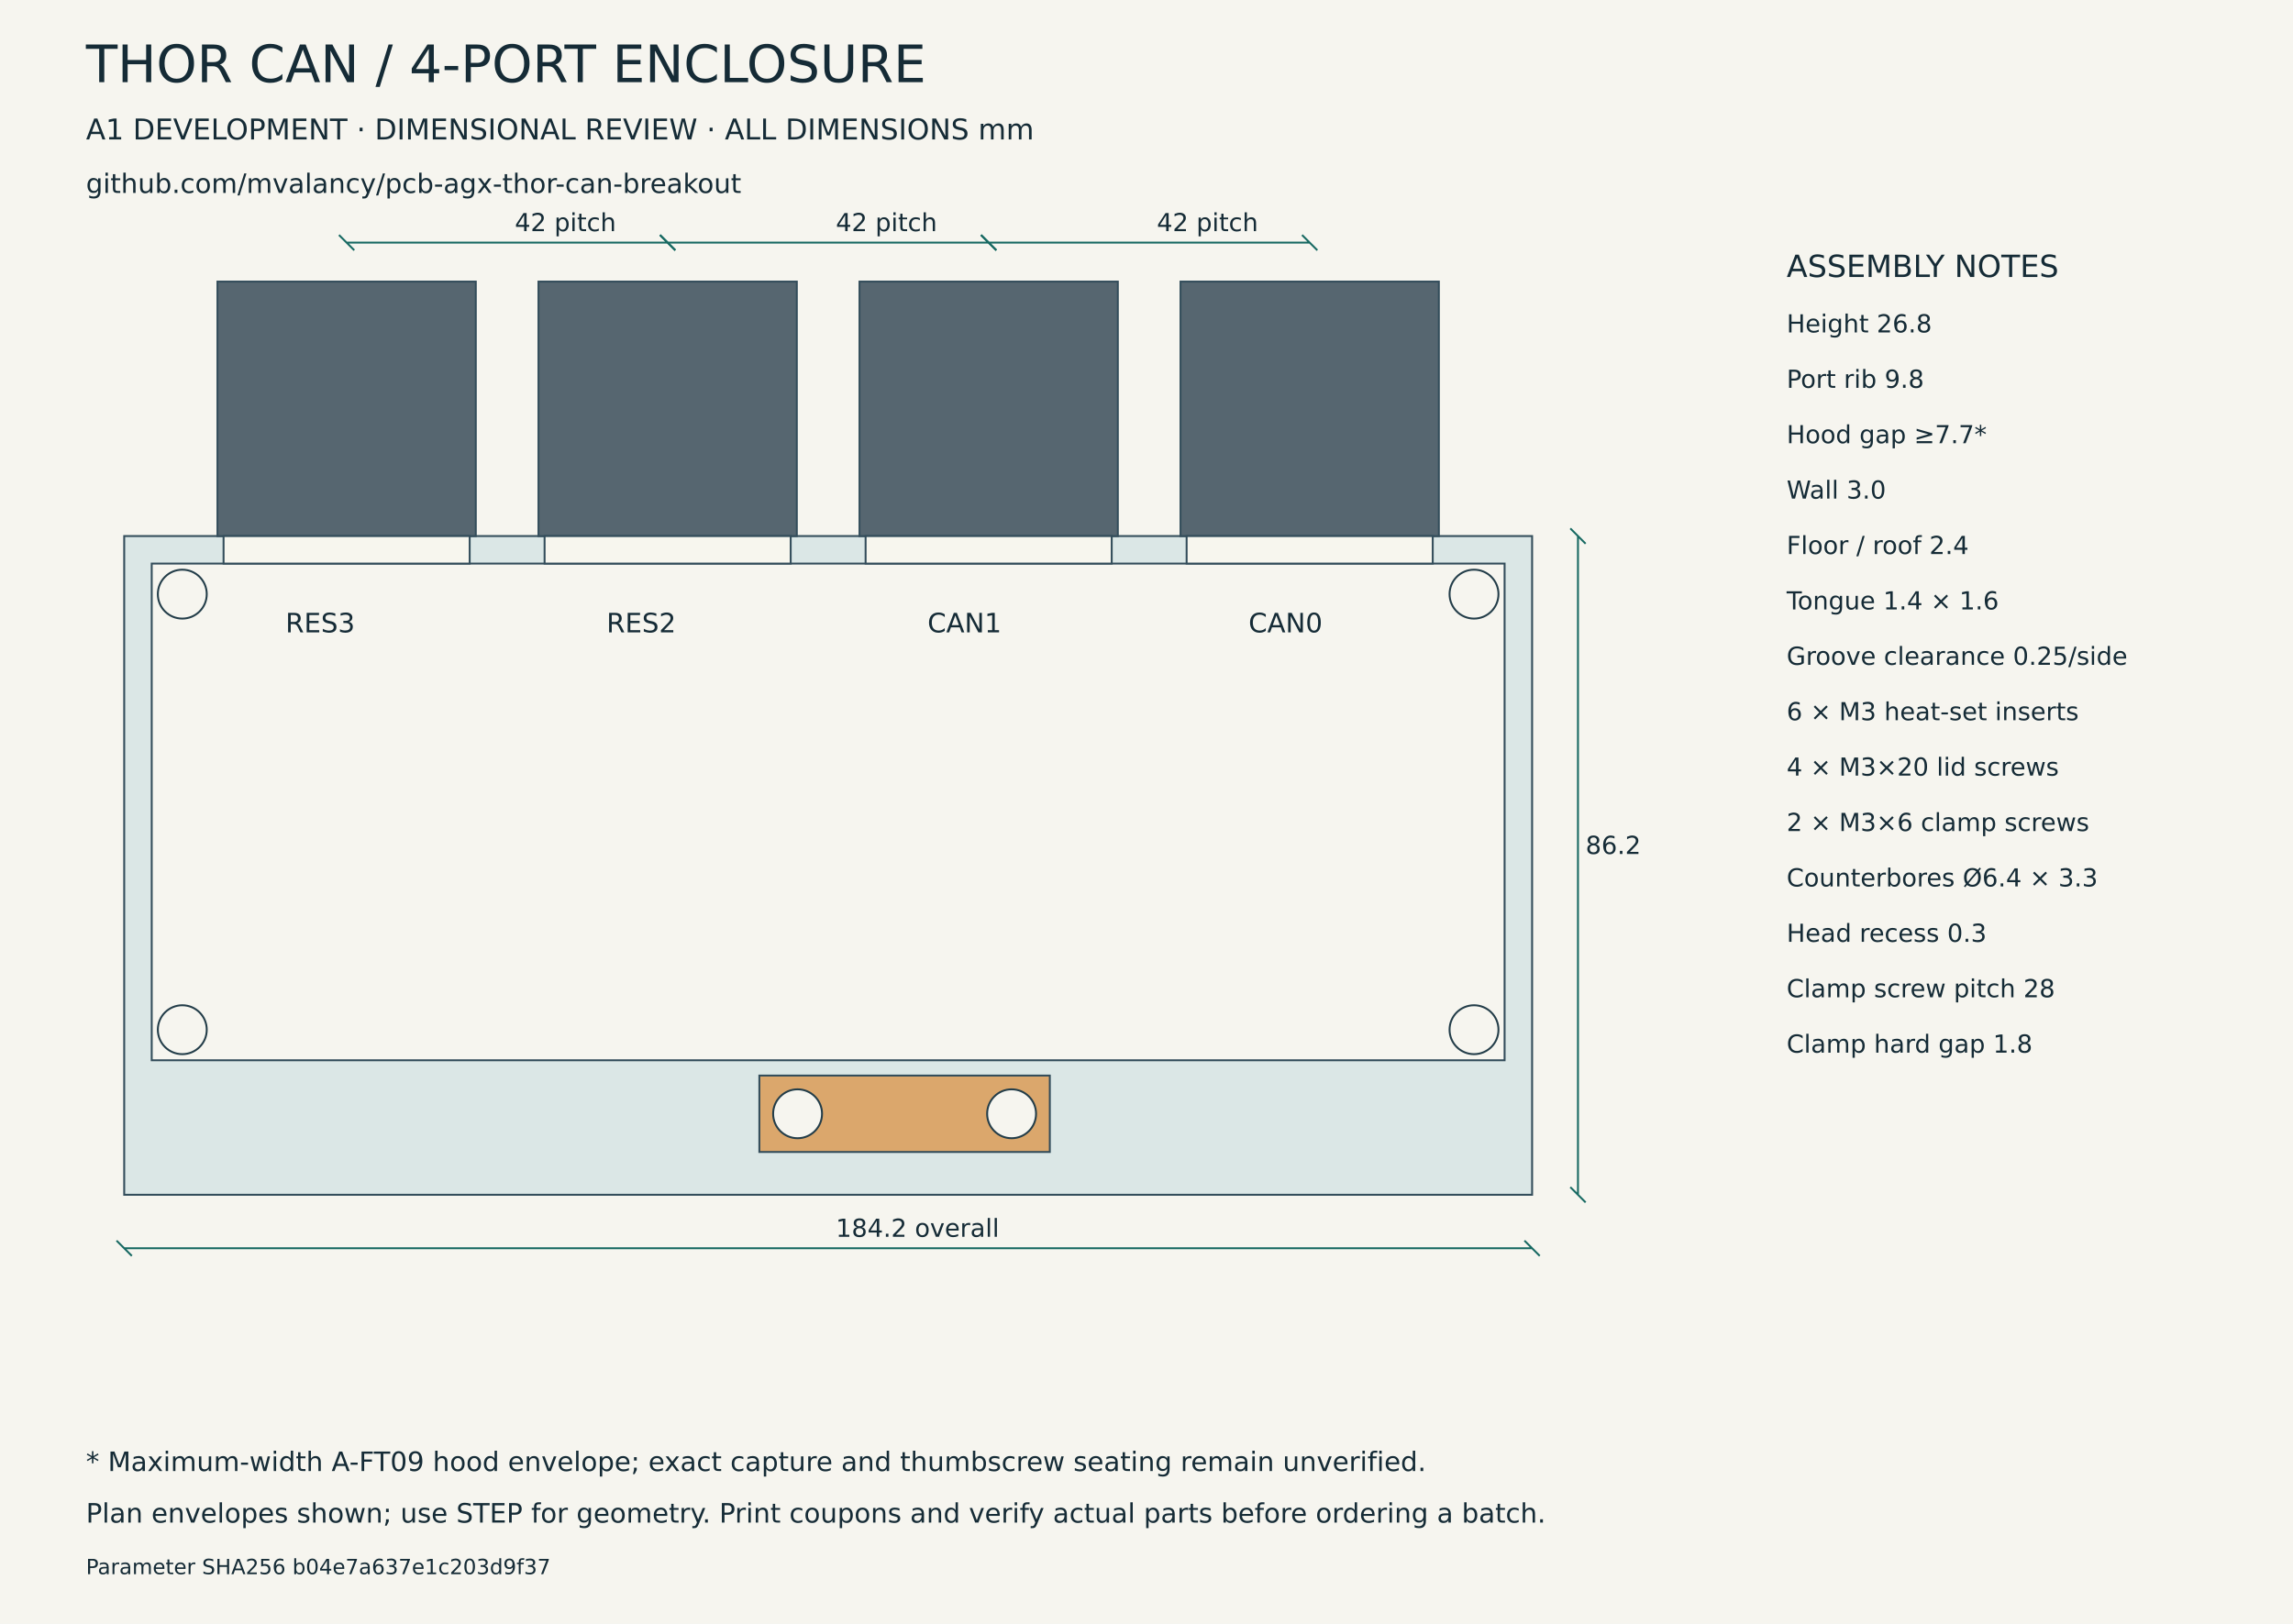
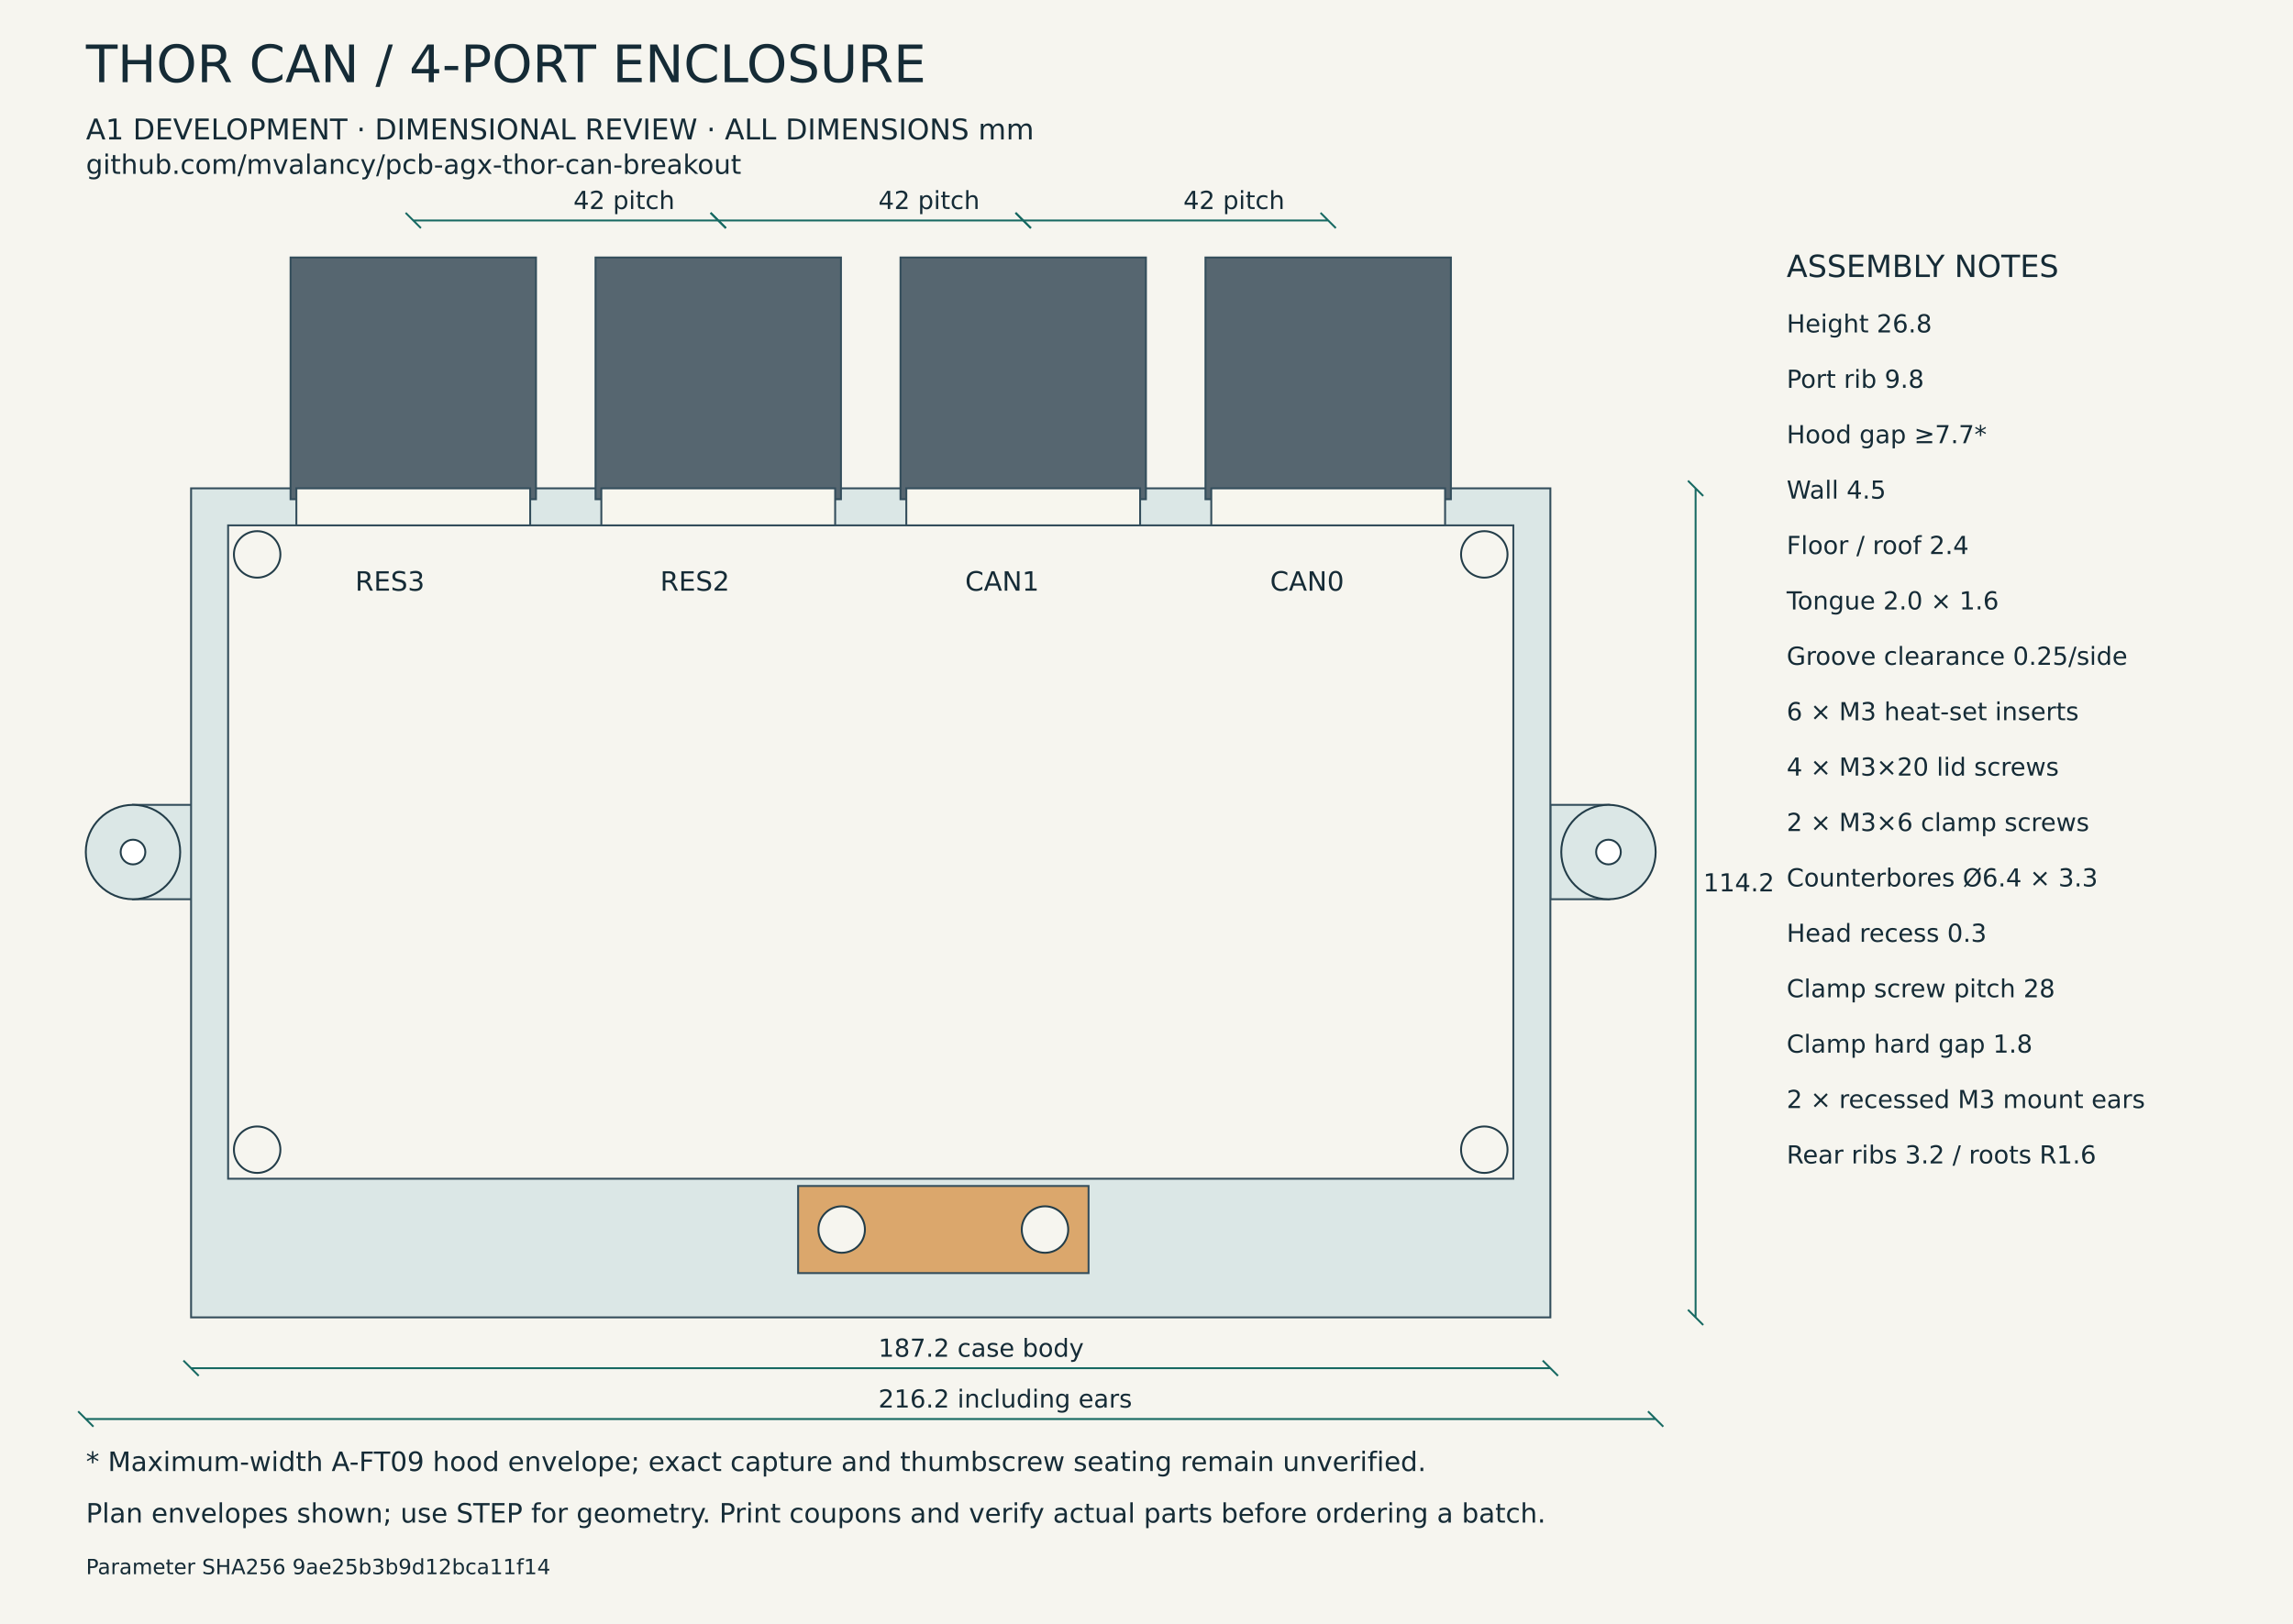
<svg xmlns="http://www.w3.org/2000/svg" width="1200" height="850" viewBox="0 0 1200 850">
  <rect width="1200" height="850" fill="#f6f5ef" />
  <style>text{font-family:DejaVu Sans,sans-serif;fill:#152b36} .dim{stroke:#176962;stroke-width:1;fill:none} .body{stroke:#233d49;stroke-width:2;fill:#e0e9e8}</style>
  <text x="45" y="43" font-size="27">THOR CAN / 4-PORT ENCLOSURE</text>
  <text x="45" y="73" font-size="15">A1 DEVELOPMENT · DIMENSIONAL REVIEW · ALL DIMENSIONS mm</text>
-   <text x="45" y="101" font-size="14">github.com/mvalancy/pcb-agx-thor-can-breakout</text>
-   <rect x="65.00" y="280.60" width="736.80" height="344.80" fill="#dbe7e6" stroke="#334d5b" />
-   <rect x="79.40" y="295.00" width="708.00" height="260.00" fill="#f6f5ef" stroke="#334d5b" />
-   <circle cx="95.4" cy="311.0" r="12.8" fill="none" stroke="#233d49" />
-   <circle cx="771.4" cy="311.0" r="12.8" fill="none" stroke="#233d49" />
-   <circle cx="95.4" cy="539.0" r="12.8" fill="none" stroke="#233d49" />
-   <circle cx="771.4" cy="539.0" r="12.8" fill="none" stroke="#233d49" />
-   <rect x="617.80" y="147.40" width="135.20" height="133.20" fill="#566670" stroke="#334d5b" />
-   <text x="653.4" y="331.0" font-size="14">CAN0</text>
-   <rect x="621.00" y="280.60" width="128.80" height="14.40" fill="#f7f6ee" stroke="#334d5b" />
-   <path class="dim" d="M 685.4 127.0 L 517.4 127.0 M 681.4 123.0 L 689.4 131.0 M 513.4 123.0 L 521.4 131.0" />
-   <text x="605.4" y="121.0" font-size="13">42 pitch</text>
-   <rect x="449.80" y="147.40" width="135.20" height="133.20" fill="#566670" stroke="#334d5b" />
-   <text x="485.4" y="331.0" font-size="14">CAN1</text>
-   <rect x="453.00" y="280.60" width="128.80" height="14.40" fill="#f7f6ee" stroke="#334d5b" />
-   <path class="dim" d="M 517.4 127.0 L 349.4 127.0 M 513.4 123.0 L 521.4 131.0 M 345.4 123.0 L 353.4 131.0" />
-   <text x="437.4" y="121.0" font-size="13">42 pitch</text>
-   <rect x="281.80" y="147.40" width="135.20" height="133.20" fill="#566670" stroke="#334d5b" />
-   <text x="317.4" y="331.0" font-size="14">RES2</text>
-   <rect x="285.00" y="280.60" width="128.80" height="14.40" fill="#f7f6ee" stroke="#334d5b" />
-   <path class="dim" d="M 349.4 127.0 L 181.4 127.0 M 345.4 123.0 L 353.4 131.0 M 177.4 123.0 L 185.4 131.0" />
-   <text x="269.4" y="121.0" font-size="13">42 pitch</text>
-   <rect x="113.80" y="147.40" width="135.20" height="133.20" fill="#566670" stroke="#334d5b" />
-   <text x="149.4" y="331.0" font-size="14">RES3</text>
-   <rect x="117.00" y="280.60" width="128.80" height="14.40" fill="#f7f6ee" stroke="#334d5b" />
-   <rect x="397.40" y="563.00" width="152.00" height="40.00" fill="#dba76c" stroke="#334d5b" />
-   <circle cx="417.4" cy="583.0" r="12.8" fill="#f6f5ef" stroke="#233d49" />
-   <circle cx="529.4" cy="583.0" r="12.8" fill="#f6f5ef" stroke="#233d49" />
-   <path class="dim" d="M 65.0 653.4 L 801.8 653.4 M 61.0 649.4 L 69.0 657.4 M 797.8 649.4 L 805.8 657.4" />
-   <text x="437.4" y="647.4" font-size="13">184.2 overall</text>
-   <path class="dim" d="M 825.8 280.6 L 825.8 625.4 M 821.8 276.6 L 829.8 284.6 M 821.8 621.4 L 829.8 629.4" />
-   <text x="829.8" y="447.0" font-size="13">86.2</text>
+   <text x="45" y="91" font-size="14">github.com/mvalancy/pcb-agx-thor-can-breakout</text>
+   <rect x="69.60" y="421.30" width="30.78" height="49.40" fill="#dbe7e6" stroke="#334d5b" />
+   <circle cx="69.6" cy="446.0" r="24.7" fill="#dbe7e6" stroke="#233d49" />
+   <circle cx="69.6" cy="446.0" r="6.46" fill="#fff" stroke="#233d49" />
+   <rect x="811.36" y="421.30" width="30.78" height="49.40" fill="#dbe7e6" stroke="#334d5b" />
+   <circle cx="841.76" cy="446.0" r="24.7" fill="#dbe7e6" stroke="#233d49" />
+   <circle cx="841.76" cy="446.0" r="6.46" fill="#fff" stroke="#233d49" />
+   <rect x="100.00" y="255.62" width="711.36" height="433.96" fill="#dbe7e6" stroke="#334d5b" />
+   <rect x="119.38" y="275.00" width="672.60" height="342.00" fill="#f6f5ef" stroke="#334d5b" />
+   <circle cx="134.58" cy="290.2" r="12.16" fill="none" stroke="#233d49" />
+   <circle cx="776.78" cy="290.2" r="12.16" fill="none" stroke="#233d49" />
+   <circle cx="134.58" cy="601.8" r="12.16" fill="none" stroke="#233d49" />
+   <circle cx="776.78" cy="601.8" r="12.16" fill="none" stroke="#233d49" />
+   <rect x="630.86" y="134.78" width="128.44" height="126.54" fill="#566670" stroke="#334d5b" />
+   <text x="664.68" y="309.2" font-size="14">CAN0</text>
+   <rect x="633.90" y="255.62" width="122.36" height="19.38" fill="#f7f6ee" stroke="#334d5b" />
+   <path class="dim" d="M 695.08 115.4 L 535.48 115.4 M 691.08 111.4 L 699.08 119.4 M 531.48 111.4 L 539.48 119.4" />
+   <text x="619.28" y="109.4" font-size="13">42 pitch</text>
+   <rect x="471.26" y="134.78" width="128.44" height="126.54" fill="#566670" stroke="#334d5b" />
+   <text x="505.08" y="309.2" font-size="14">CAN1</text>
+   <rect x="474.30" y="255.62" width="122.36" height="19.38" fill="#f7f6ee" stroke="#334d5b" />
+   <path class="dim" d="M 535.48 115.4 L 375.88 115.4 M 531.48 111.4 L 539.48 119.4 M 371.88 111.4 L 379.88 119.4" />
+   <text x="459.68" y="109.4" font-size="13">42 pitch</text>
+   <rect x="311.66" y="134.78" width="128.44" height="126.54" fill="#566670" stroke="#334d5b" />
+   <text x="345.48" y="309.2" font-size="14">RES2</text>
+   <rect x="314.70" y="255.62" width="122.36" height="19.38" fill="#f7f6ee" stroke="#334d5b" />
+   <path class="dim" d="M 375.88 115.4 L 216.28 115.4 M 371.88 111.4 L 379.88 119.4 M 212.28 111.4 L 220.28 119.4" />
+   <text x="300.08" y="109.4" font-size="13">42 pitch</text>
+   <rect x="152.06" y="134.78" width="128.44" height="126.54" fill="#566670" stroke="#334d5b" />
+   <text x="185.88" y="309.2" font-size="14">RES3</text>
+   <rect x="155.10" y="255.62" width="122.36" height="19.38" fill="#f7f6ee" stroke="#334d5b" />
+   <rect x="417.68" y="620.80" width="152.00" height="45.60" fill="#dba76c" stroke="#334d5b" />
+   <circle cx="440.48" cy="643.6" r="12.16" fill="#f6f5ef" stroke="#233d49" />
+   <circle cx="546.88" cy="643.6" r="12.16" fill="#f6f5ef" stroke="#233d49" />
+   <path class="dim" d="M 100.0 716.18 L 811.36 716.18 M 96.0 712.18 L 104.0 720.18 M 807.36 712.18 L 815.36 720.18" />
+   <text x="459.68" y="710.18" font-size="13">187.2 case body</text>
+   <path class="dim" d="M 887.36 255.62 L 887.36 689.58 M 883.36 251.62 L 891.36 259.62 M 883.36 685.58 L 891.36 693.58" />
+   <text x="891.36" y="466.6" font-size="13">114.2</text>
+   <path class="dim" d="M 44.9 742.78 L 866.46 742.78 M 40.9 738.78 L 48.9 746.78 M 862.46 738.78 L 870.46 746.78" />
+   <text x="459.68" y="736.78" font-size="13">216.2 including ears</text>
  <text x="935" y="145" font-size="16">ASSEMBLY NOTES</text>
  <text x="935" y="174" font-size="13">Height 26.8</text>
  <text x="935" y="203" font-size="13">Port rib 9.8</text>
  <text x="935" y="232" font-size="13">Hood gap ≥7.7*</text>
-   <text x="935" y="261" font-size="13">Wall 3.0</text>
+   <text x="935" y="261" font-size="13">Wall 4.5</text>
  <text x="935" y="290" font-size="13">Floor / roof 2.4</text>
-   <text x="935" y="319" font-size="13">Tongue 1.4 × 1.6</text>
+   <text x="935" y="319" font-size="13">Tongue 2.0 × 1.6</text>
  <text x="935" y="348" font-size="13">Groove clearance 0.25/side</text>
  <text x="935" y="377" font-size="13">6 × M3 heat-set inserts</text>
  <text x="935" y="406" font-size="13">4 × M3×20 lid screws</text>
  <text x="935" y="435" font-size="13">2 × M3×6 clamp screws</text>
  <text x="935" y="464" font-size="13">Counterbores Ø6.4 × 3.3</text>
  <text x="935" y="493" font-size="13">Head recess 0.3</text>
  <text x="935" y="522" font-size="13">Clamp screw pitch 28</text>
  <text x="935" y="551" font-size="13">Clamp hard gap 1.8</text>
+   <text x="935" y="580" font-size="13">2 × recessed M3 mount ears</text>
+   <text x="935" y="609" font-size="13">Rear ribs 3.2 / roots R1.6</text>
  <text x="45" y="770" font-size="14">* Maximum-width A-FT09 hood envelope; exact capture and thumbscrew seating remain unverified.</text>
  <text x="45" y="797" font-size="14">Plan envelopes shown; use STEP for geometry. Print coupons and verify actual parts before ordering a batch.</text>
-   <text x="45" y="824" font-size="11">Parameter SHA256 b04e7a637e1c203d9f37</text>
+   <text x="45" y="824" font-size="11">Parameter SHA256 9ae25b3b9d12bca11f14</text>
</svg>
